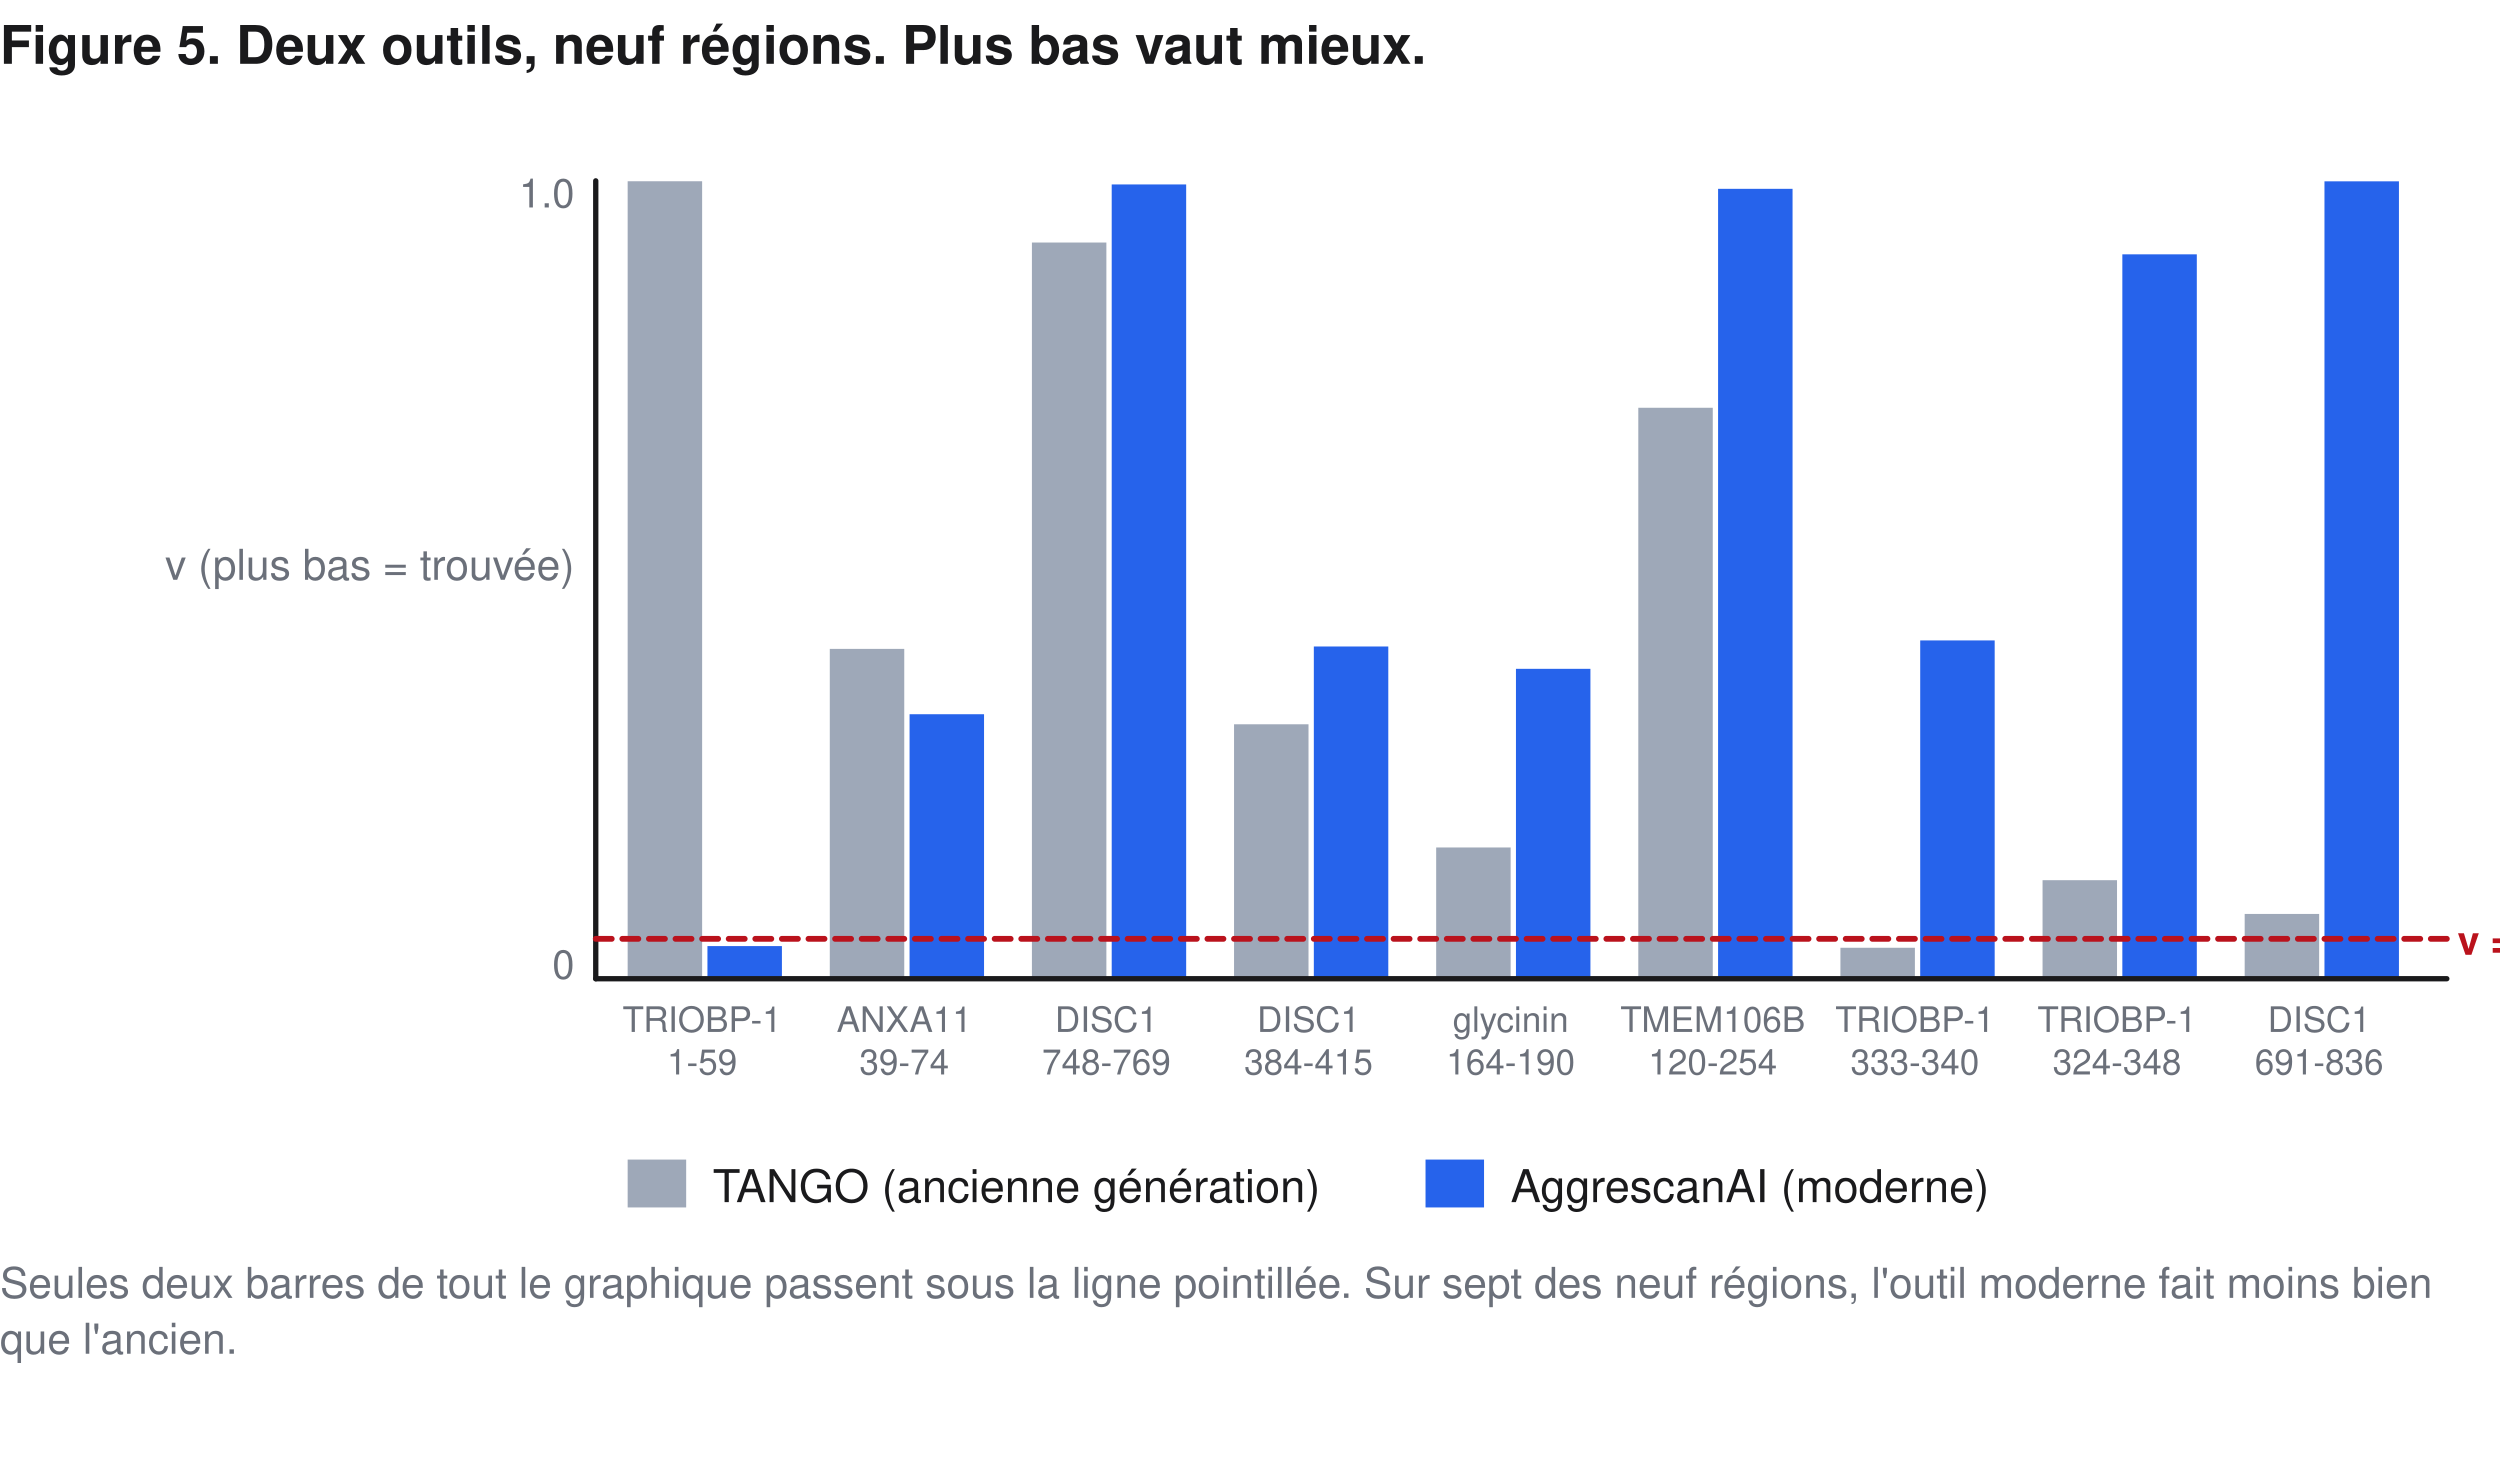
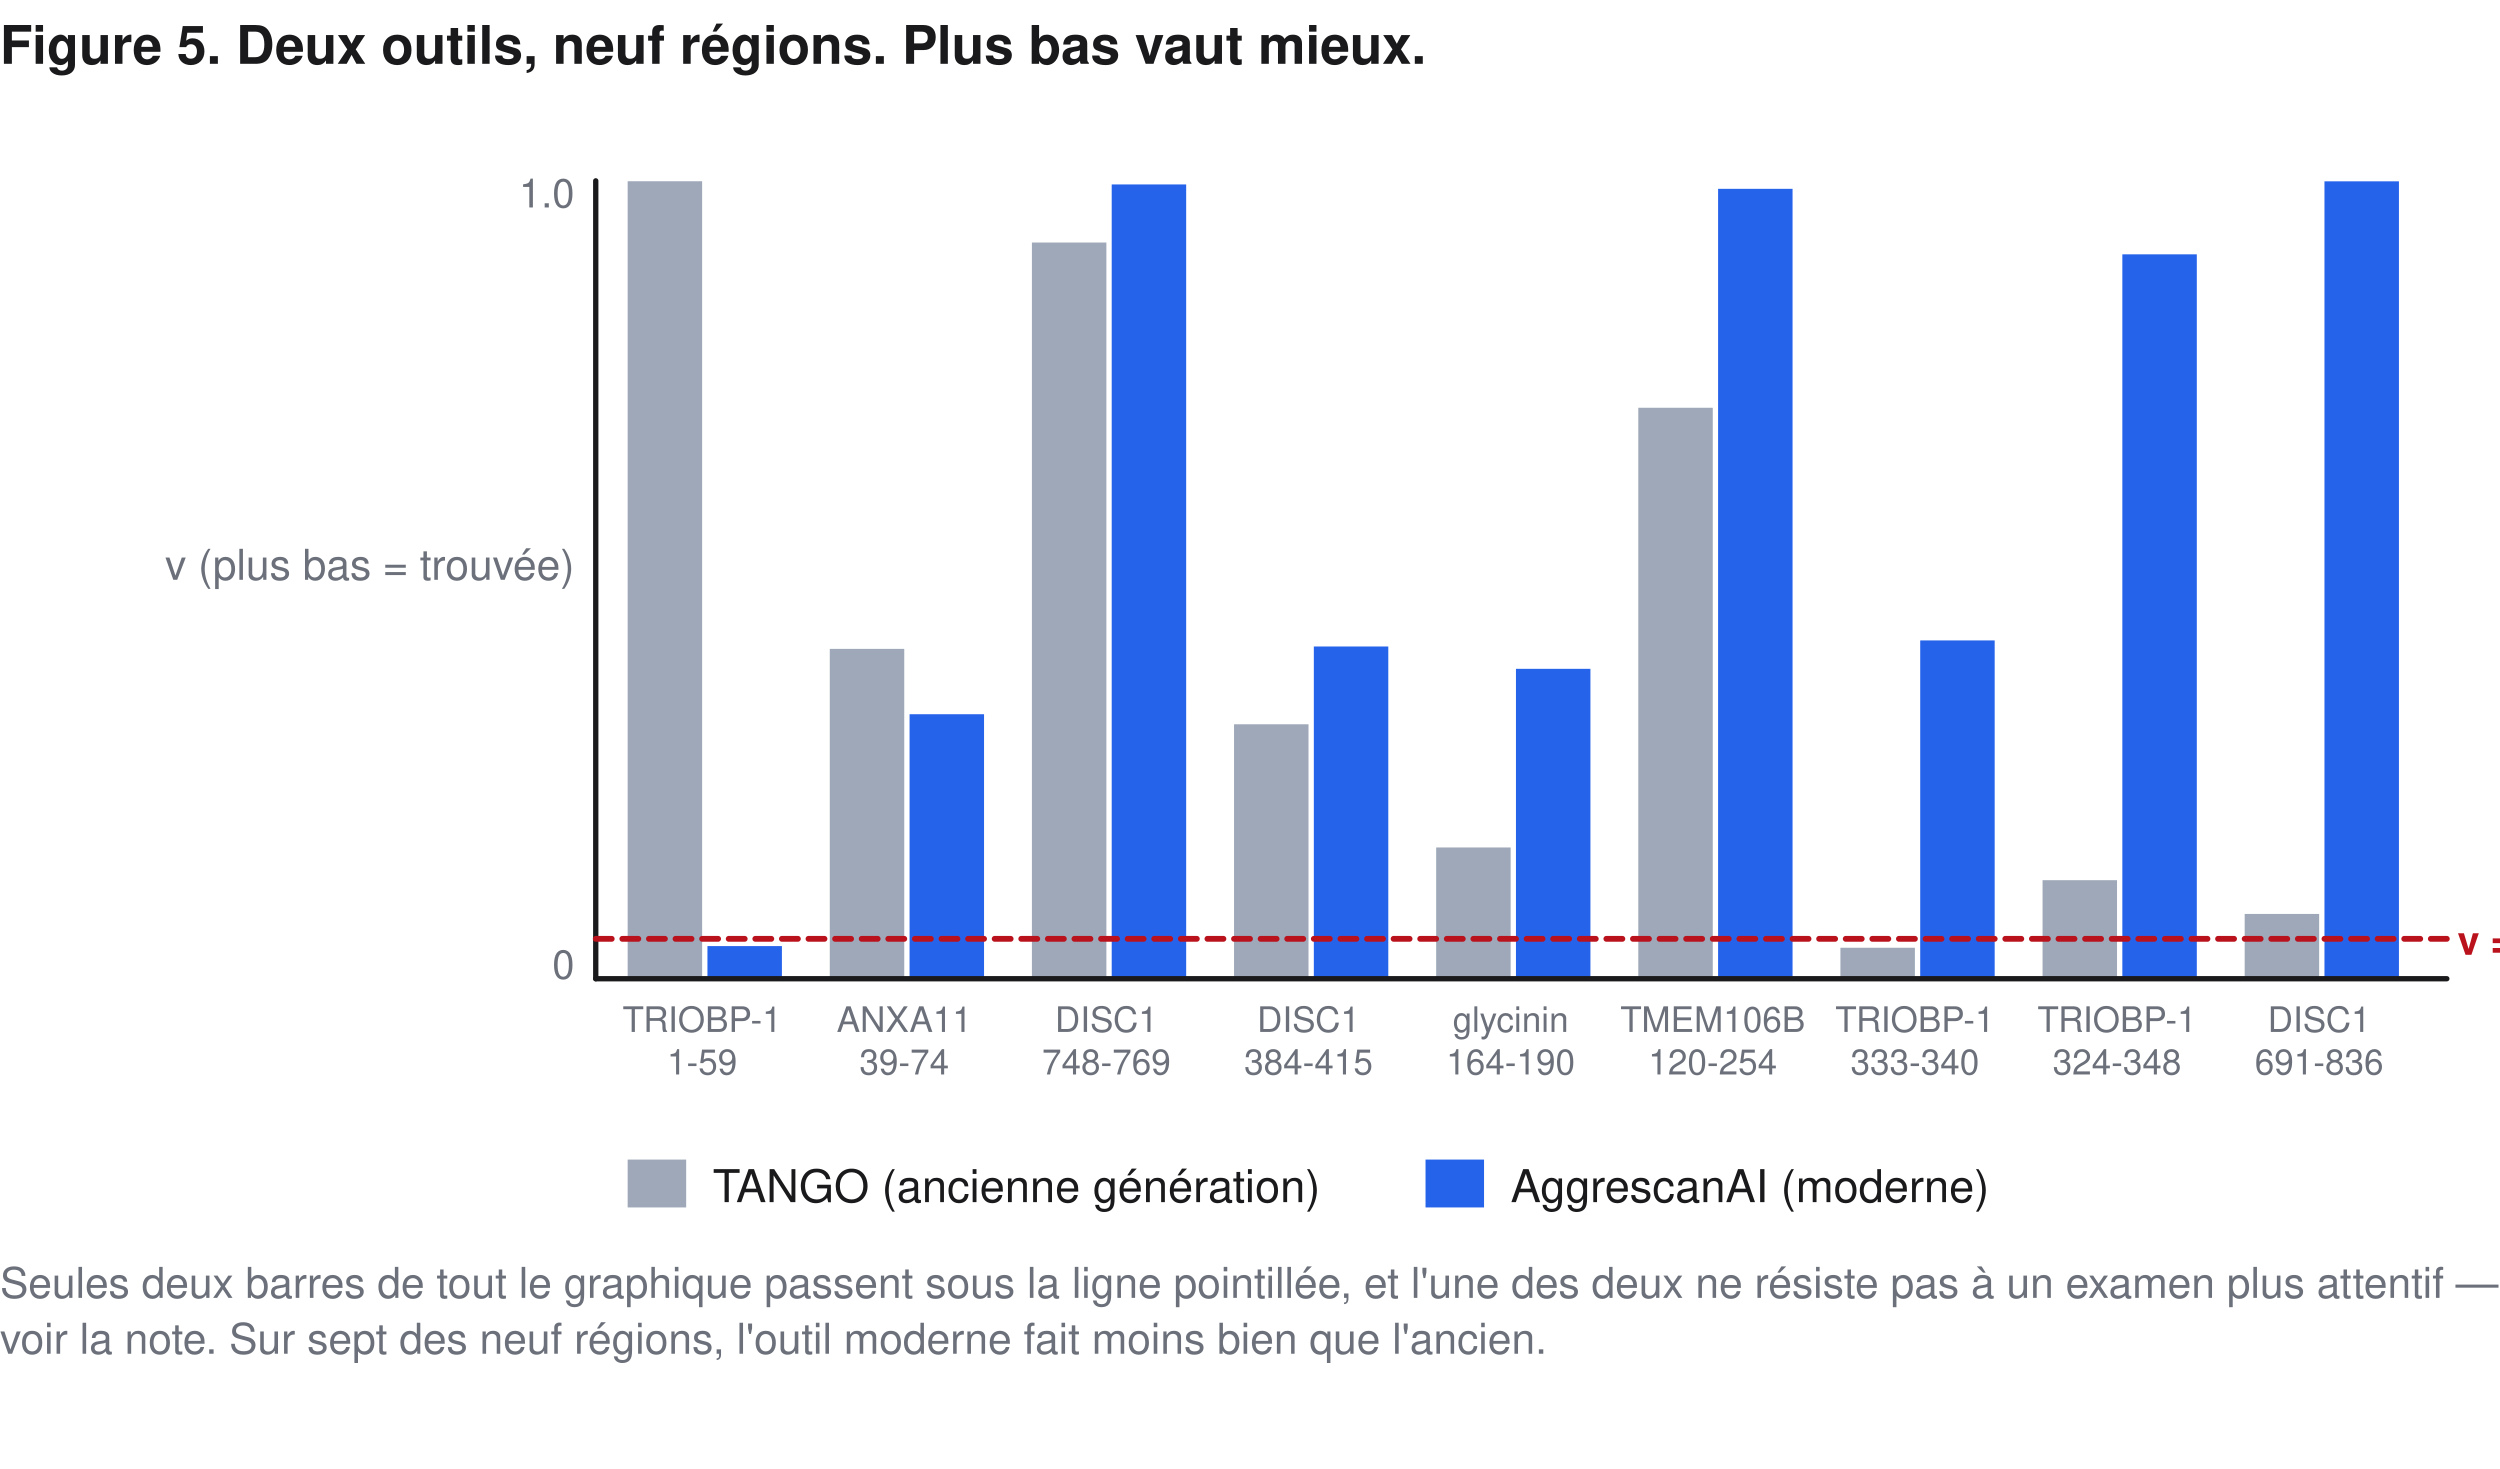
<svg xmlns="http://www.w3.org/2000/svg" width="470" height="276" viewBox="0 0 470 276" font-family="Helvetica,Arial,sans-serif">
  <text x="0" y="12" font-size="10" fill="#1a1a1c" text-anchor="start" font-weight="bold">Figure 5. Deux outils, neuf régions. Plus bas vaut mieux.</text>
  <rect x="118" y="34.075" width="14" height="149.925" rx="0" fill="#9ea8b8" stroke="none" stroke-width="1" />
  <rect x="133" y="177.865" width="14" height="6.135" rx="0" fill="#2663eb" stroke="none" stroke-width="1" />
  <rect x="156" y="121.99" width="14" height="62.01" rx="0" fill="#9ea8b8" stroke="none" stroke-width="1" />
  <rect x="171" y="134.275" width="14" height="49.725" rx="0" fill="#2663eb" stroke="none" stroke-width="1" />
  <rect x="194" y="45.595" width="14" height="138.405" rx="0" fill="#9ea8b8" stroke="none" stroke-width="1" />
  <rect x="209" y="34.675" width="14" height="149.325" rx="0" fill="#2663eb" stroke="none" stroke-width="1" />
  <rect x="232" y="136.165" width="14" height="47.835" rx="0" fill="#9ea8b8" stroke="none" stroke-width="1" />
  <rect x="247" y="121.54" width="14" height="62.46" rx="0" fill="#2663eb" stroke="none" stroke-width="1" />
  <rect x="270" y="159.325" width="14" height="24.675" rx="0" fill="#9ea8b8" stroke="none" stroke-width="1" />
  <rect x="285" y="125.74" width="14" height="58.26" rx="0" fill="#2663eb" stroke="none" stroke-width="1" />
  <rect x="308" y="76.66" width="14" height="107.34" rx="0" fill="#9ea8b8" stroke="none" stroke-width="1" />
  <rect x="323" y="35.5" width="14" height="148.5" rx="0" fill="#2663eb" stroke="none" stroke-width="1" />
  <rect x="346" y="178.18" width="14" height="5.82" rx="0" fill="#9ea8b8" stroke="none" stroke-width="1" />
  <rect x="361" y="120.4" width="14" height="63.6" rx="0" fill="#2663eb" stroke="none" stroke-width="1" />
  <rect x="384" y="165.475" width="14" height="18.525" rx="0" fill="#9ea8b8" stroke="none" stroke-width="1" />
  <rect x="399" y="47.815" width="14" height="136.185" rx="0" fill="#2663eb" stroke="none" stroke-width="1" />
  <rect x="422" y="171.82" width="14" height="12.18" rx="0" fill="#9ea8b8" stroke="none" stroke-width="1" />
  <rect x="437" y="34.09" width="14" height="149.91" rx="0" fill="#2663eb" stroke="none" stroke-width="1" />
  <line x1="112" y1="184" x2="460" y2="184" stroke="#1a1a1c" stroke-width="1" stroke-linecap="round" />
  <line x1="112" y1="34" x2="112" y2="184" stroke="#1a1a1c" stroke-width="1" stroke-linecap="round" />
  <line x1="112" y1="176.5" x2="460" y2="176.5" stroke="#ba121c" stroke-width="1.1" stroke-dasharray="3,2" stroke-linecap="round" />
  <text x="462" y="179.5" font-size="7.5" fill="#ba121c" text-anchor="start" font-weight="bold">v = 0,05</text>
  <text x="108" y="39" font-size="7.5" fill="#6b707a" text-anchor="end">1.0</text>
  <text x="108" y="184" font-size="7.5" fill="#6b707a" text-anchor="end">0</text>
  <text x="108" y="109" font-size="8" fill="#6b707a" text-anchor="end">v (plus bas = trouvée)</text>
  <text x="132" y="194" font-size="6.6" fill="#6b707a" text-anchor="middle">TRIOBP-1</text>
  <text x="132" y="202" font-size="6.6" fill="#6b707a" text-anchor="middle">1-59</text>
  <text x="170" y="194" font-size="6.6" fill="#6b707a" text-anchor="middle">ANXA11</text>
  <text x="170" y="202" font-size="6.6" fill="#6b707a" text-anchor="middle">39-74</text>
  <text x="208" y="194" font-size="6.6" fill="#6b707a" text-anchor="middle">DISC1</text>
  <text x="208" y="202" font-size="6.6" fill="#6b707a" text-anchor="middle">748-769</text>
  <text x="246" y="194" font-size="6.6" fill="#6b707a" text-anchor="middle">DISC1</text>
  <text x="246" y="202" font-size="6.6" fill="#6b707a" text-anchor="middle">384-415</text>
  <text x="284" y="194" font-size="6.6" fill="#6b707a" text-anchor="middle">glycinin</text>
  <text x="284" y="202" font-size="6.6" fill="#6b707a" text-anchor="middle">164-190</text>
  <text x="322" y="194" font-size="6.6" fill="#6b707a" text-anchor="middle">TMEM106B</text>
  <text x="322" y="202" font-size="6.6" fill="#6b707a" text-anchor="middle">120-254</text>
  <text x="360" y="194" font-size="6.6" fill="#6b707a" text-anchor="middle">TRIOBP-1</text>
  <text x="360" y="202" font-size="6.6" fill="#6b707a" text-anchor="middle">333-340</text>
  <text x="398" y="194" font-size="6.6" fill="#6b707a" text-anchor="middle">TRIOBP-1</text>
  <text x="398" y="202" font-size="6.6" fill="#6b707a" text-anchor="middle">324-348</text>
  <text x="436" y="194" font-size="6.6" fill="#6b707a" text-anchor="middle">DISC1</text>
  <text x="436" y="202" font-size="6.6" fill="#6b707a" text-anchor="middle">691-836</text>
  <rect x="118" y="218" width="11" height="9" rx="0" fill="#9ea8b8" stroke="none" stroke-width="1" />
  <text x="134" y="226" font-size="8.5" fill="#1a1a1c" text-anchor="start">TANGO (ancienne génération)</text>
  <rect x="268" y="218" width="11" height="9" rx="0" fill="#2663eb" stroke="none" stroke-width="1" />
  <text x="284" y="226" font-size="8.5" fill="#1a1a1c" text-anchor="start">AggrescanAI (moderne)</text>
-   <text x="0" y="244" font-size="8" fill="#6b707a" text-anchor="start">Seules deux barres de tout le graphique passent sous la ligne pointillée. Sur sept des neuf régions, l'outil moderne fait moins bien</text>
-   <text x="0" y="254.5" font-size="8" fill="#6b707a" text-anchor="start">que l'ancien.</text>
+   <text x="0" y="244" font-size="8" fill="#6b707a" text-anchor="start">Seules deux barres de tout le graphique passent sous la ligne pointillée, et l'une des deux ne résiste pas à un examen plus attentif —</text>
+   <text x="0" y="254.5" font-size="8" fill="#6b707a" text-anchor="start">voir la note. Sur sept des neuf régions, l'outil moderne fait moins bien que l'ancien.</text>
</svg>
